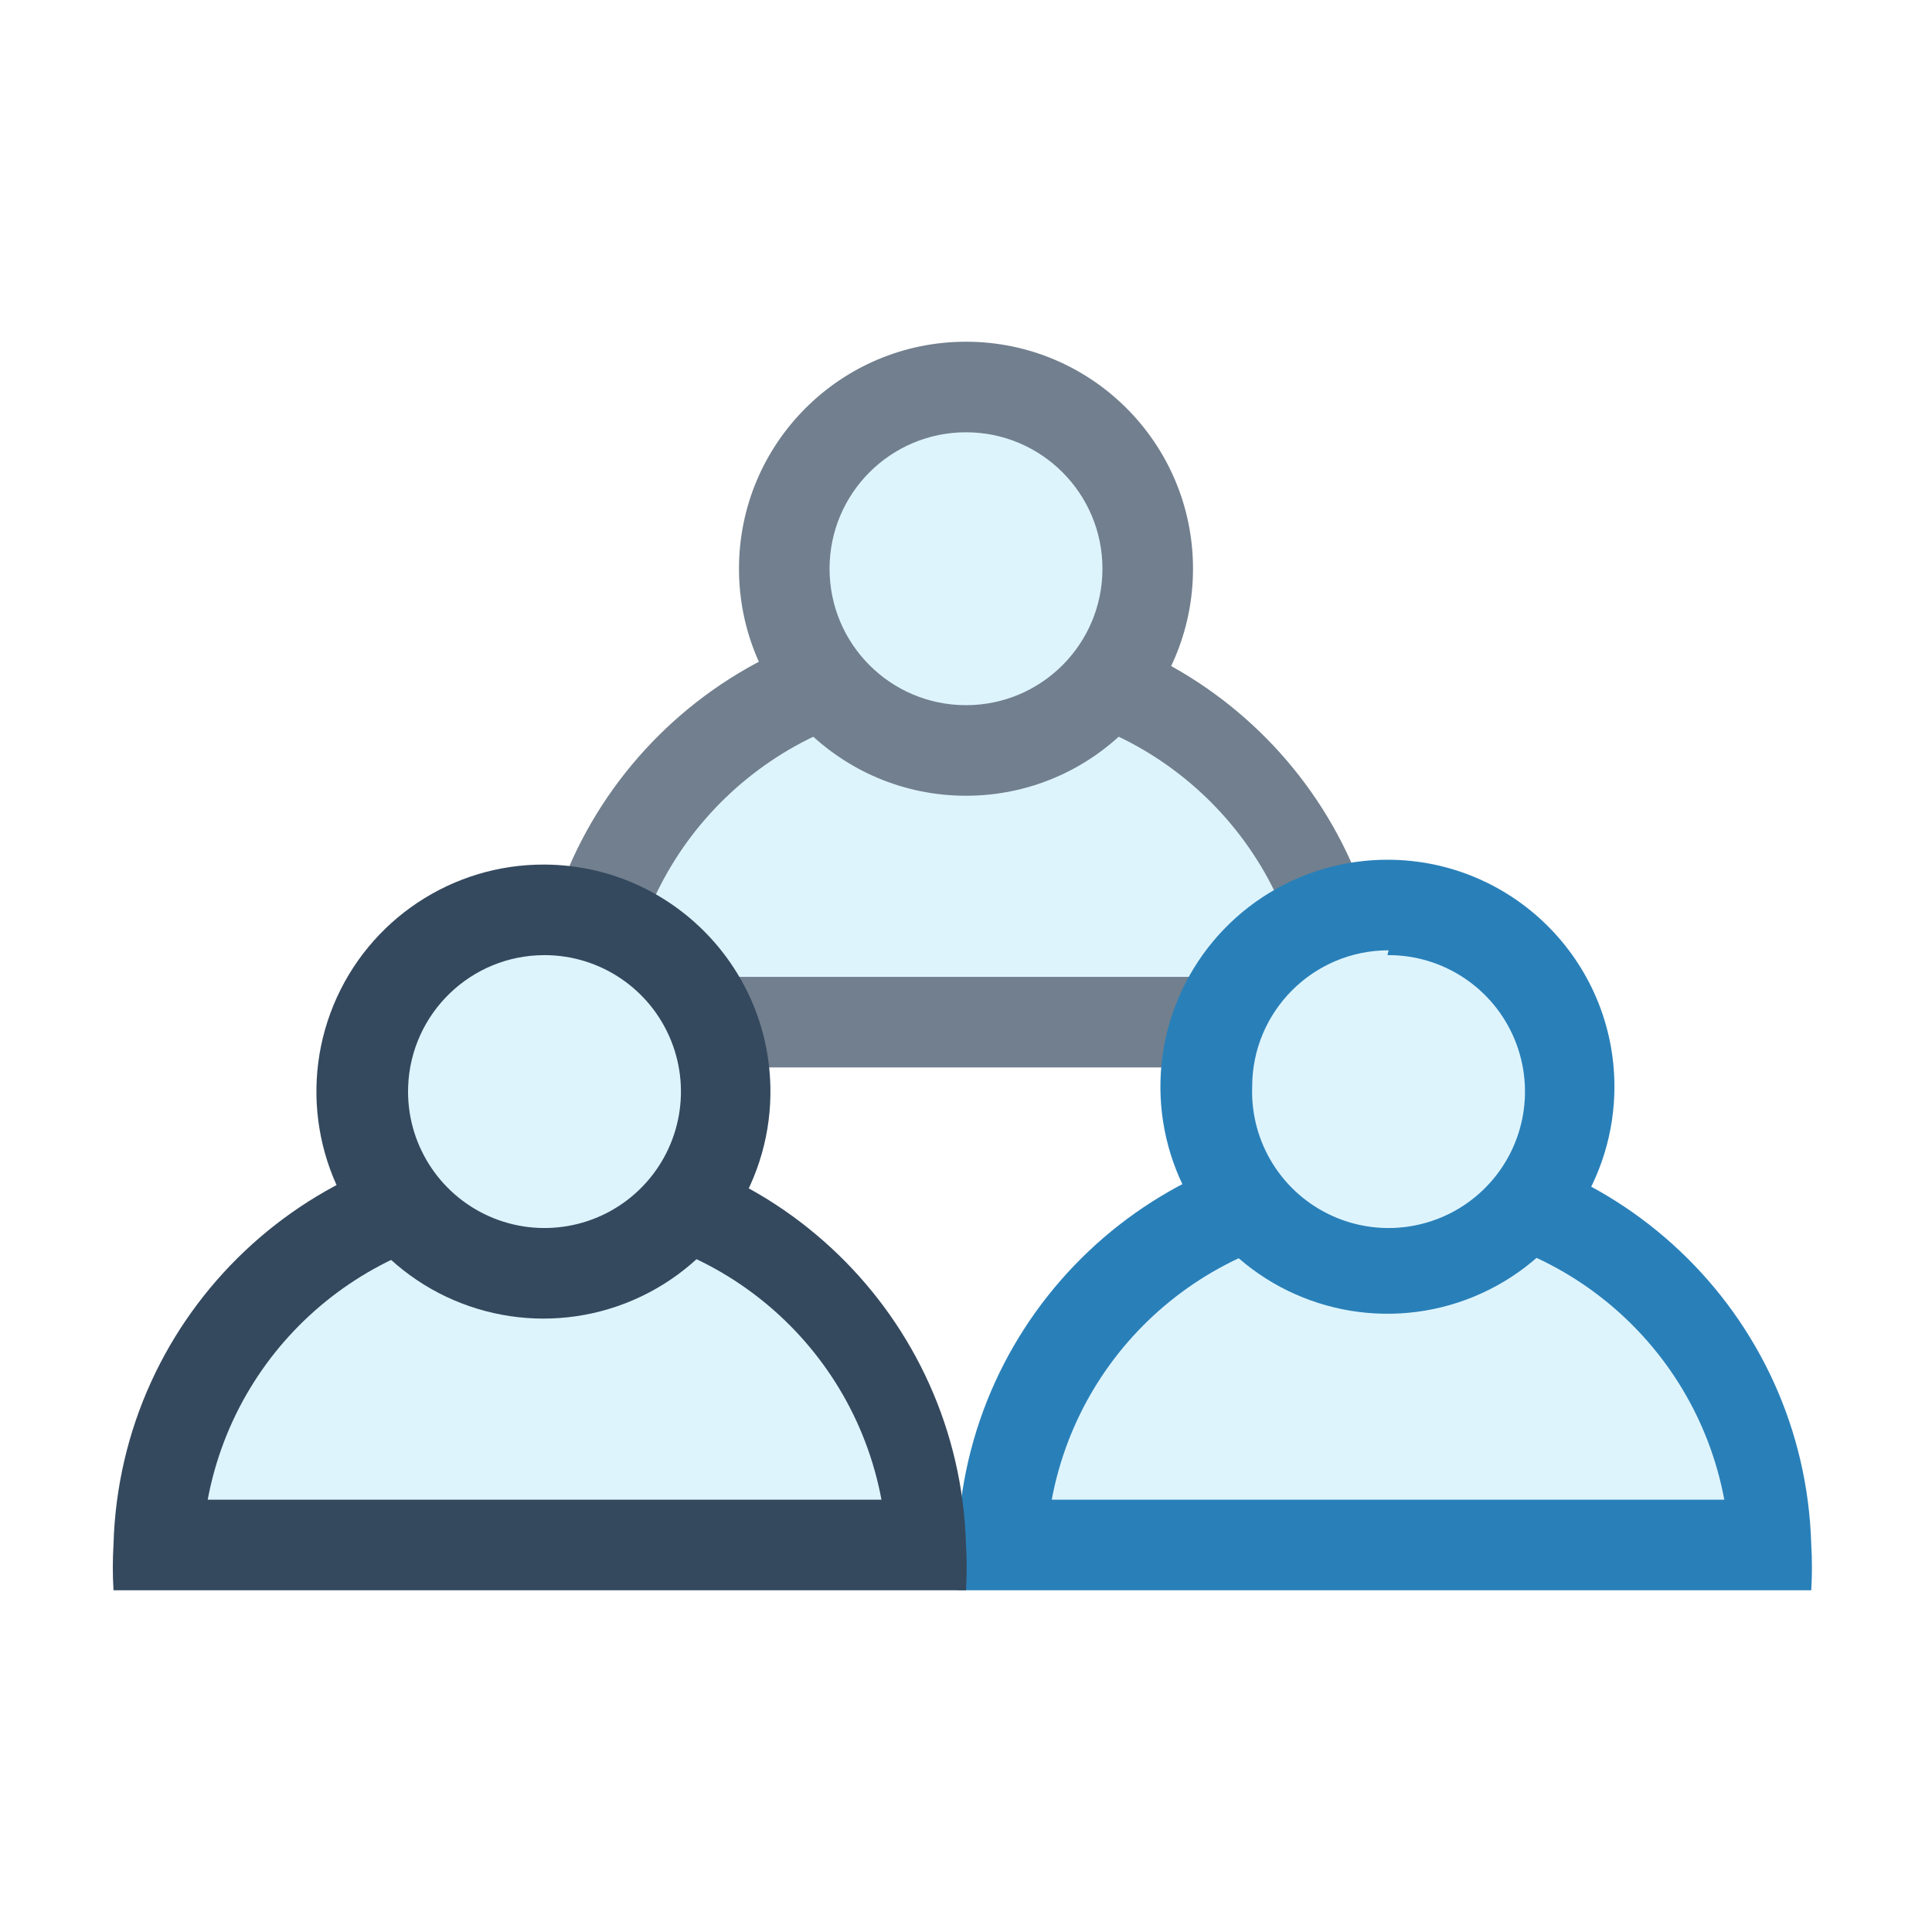
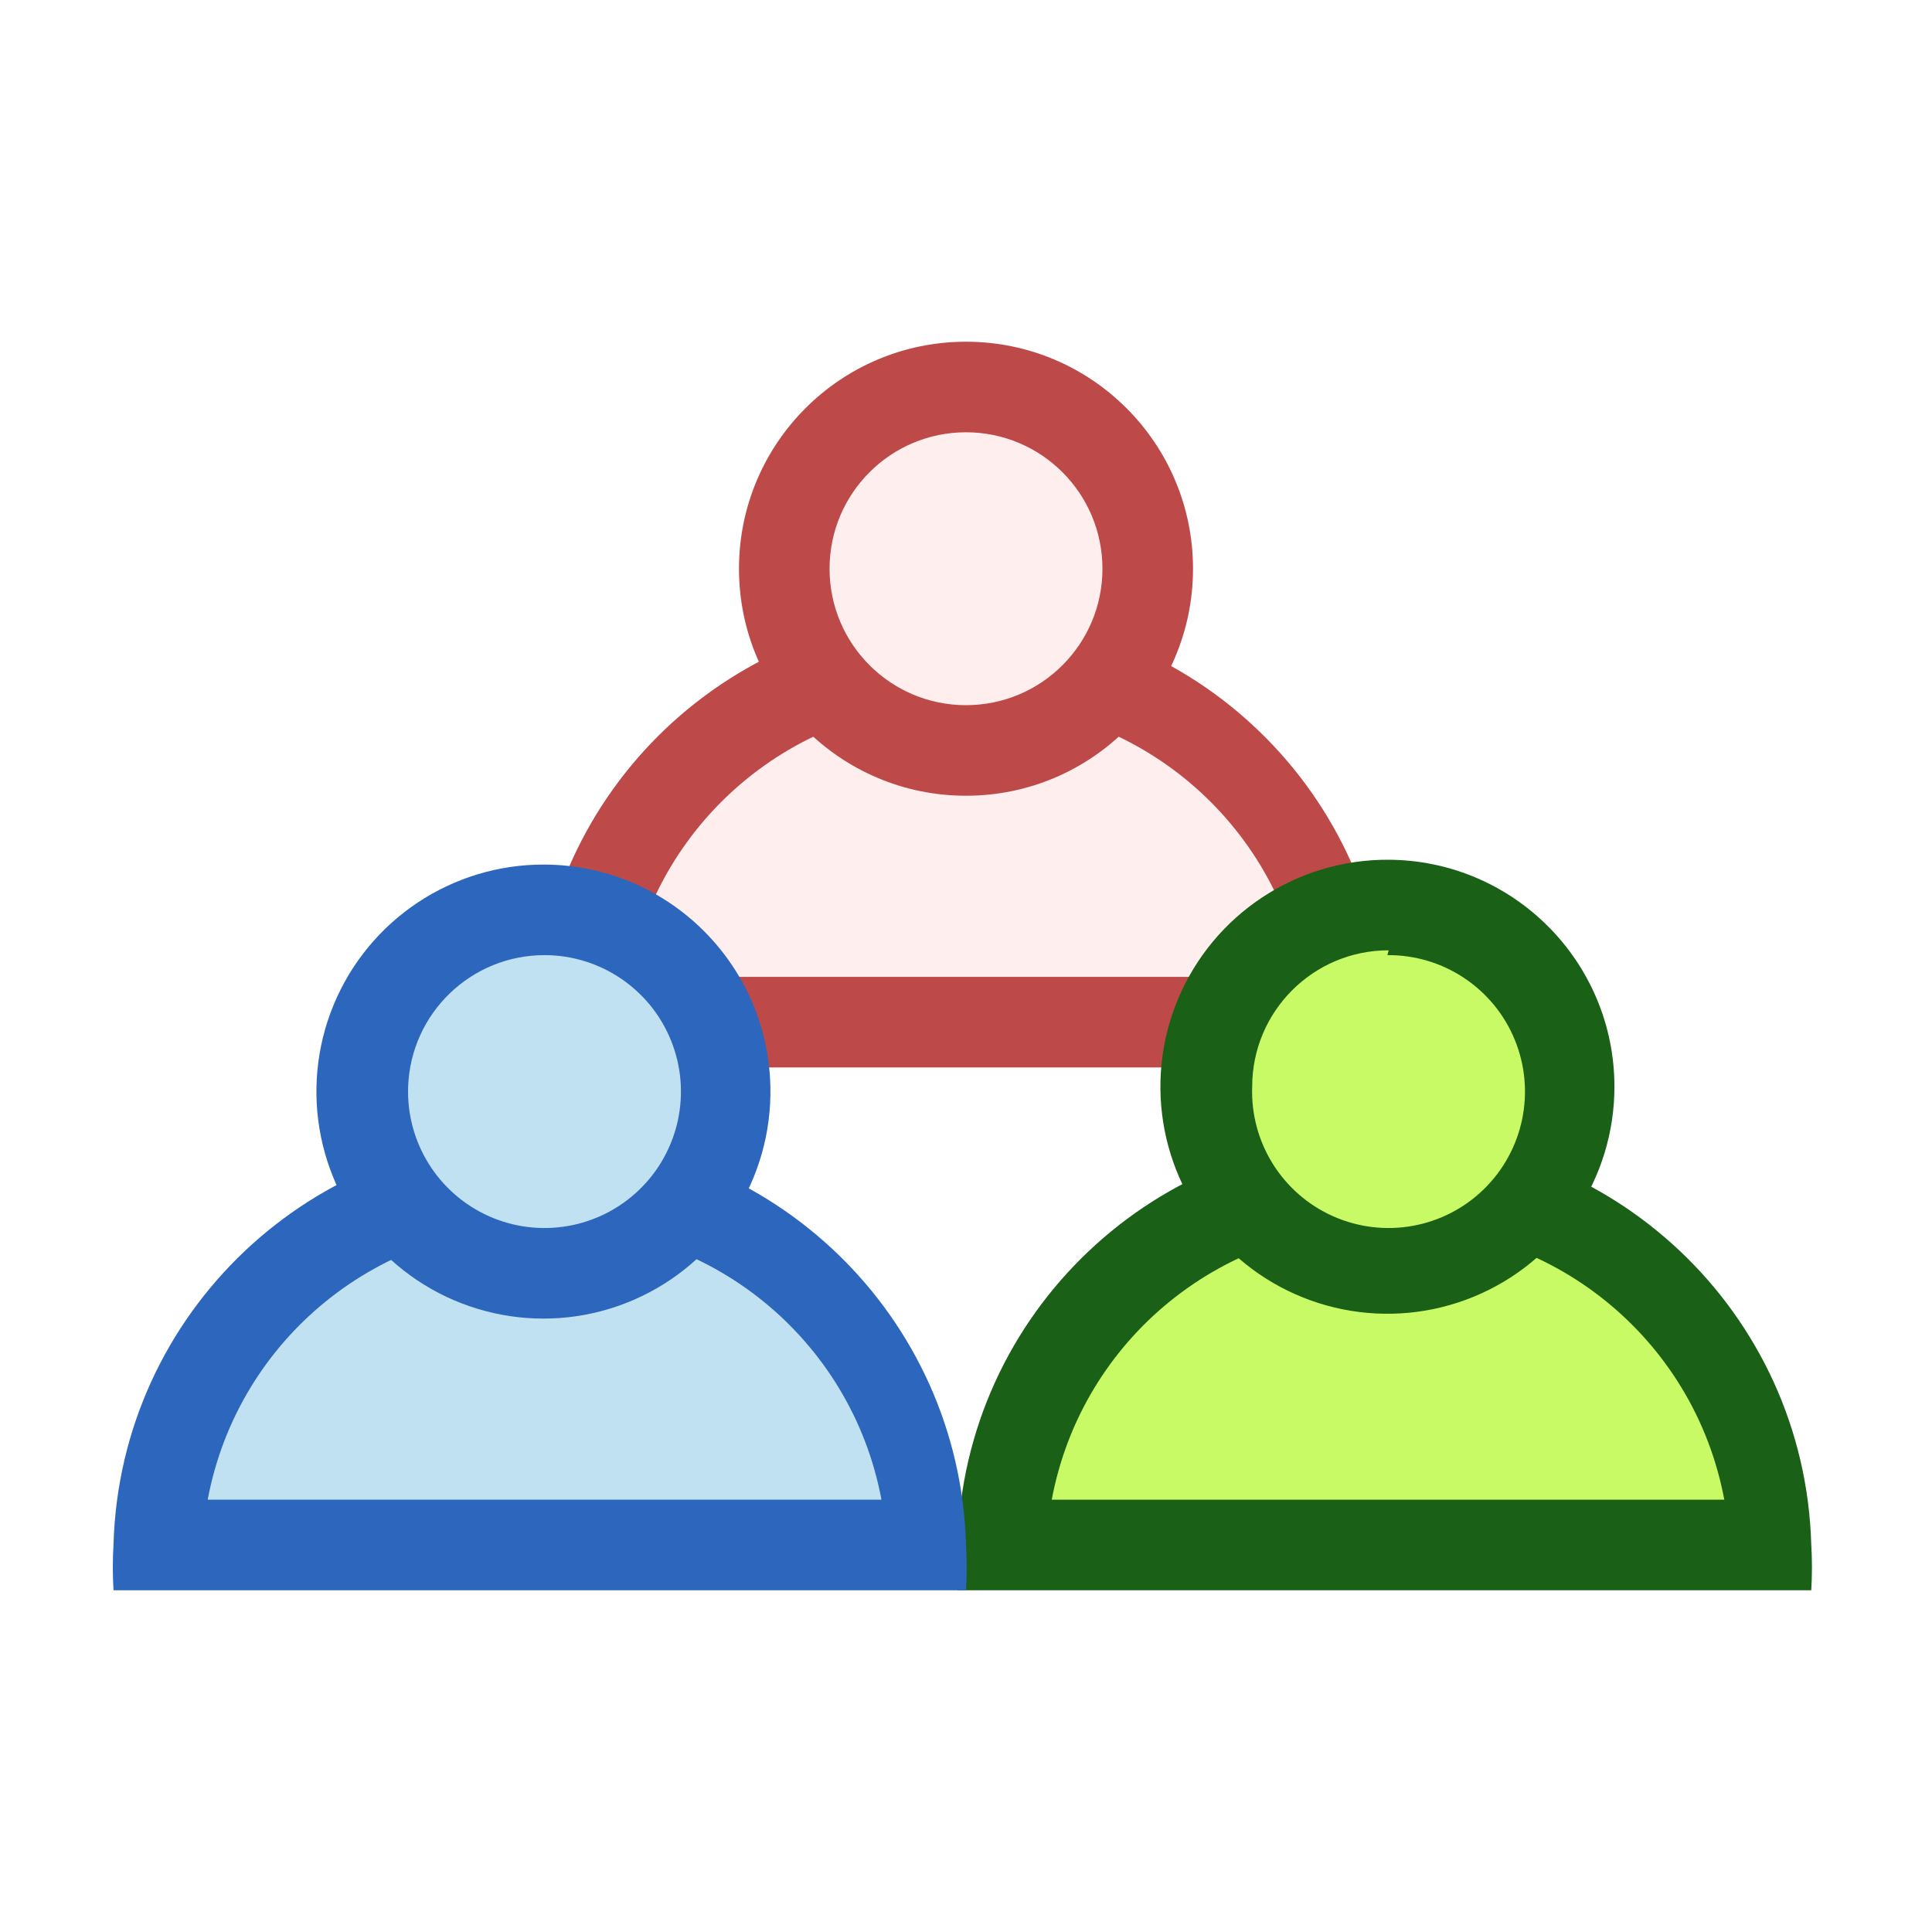
<svg xmlns="http://www.w3.org/2000/svg" viewBox="0 0 16 16">
  <defs>
-     <style>.cls-1{fill:#def4fd;}.cls-2{fill:#717f8e;}.cls-3{fill:#2980b9;}.cls-4{fill:#34495e;}</style>
+     <style>.cls-1{fill:#fee;}.cls-2{fill:#bd4949;}.cls-3{fill:#c7fa65;}.cls-4{fill:#1a6016;}.cls-5{fill:#bfe1f1;}.cls-6{fill:#2c66bd;}</style>
  </defs>
  <g id="_2" data-name="2">
    <path class="cls-1" d="M4.81,8.46A3.11,3.11,0,0,1,8,5.46a3.11,3.11,0,0,1,3.19,3H4.81Z" />
    <path class="cls-2" d="M8,5.83a2.77,2.77,0,0,1,2.79,2.26H5.21A2.77,2.77,0,0,1,8,5.83m0-.75A3.48,3.48,0,0,0,4.43,8.46a3.15,3.15,0,0,0,0,.38h7.06a3.15,3.15,0,0,0,0-.38A3.48,3.48,0,0,0,8,5.08Z" />
    <circle class="cls-1" cx="8" cy="4.71" r="1.5" />
    <path class="cls-2" d="M8,3.58A1.13,1.13,0,1,1,6.87,4.71,1.13,1.13,0,0,1,8,3.58m0-.75A1.88,1.88,0,1,0,9.88,4.71,1.88,1.88,0,0,0,8,2.83Z" />
-     <path class="cls-1" d="M8.3,12.79a3.11,3.11,0,0,1,3.19-3,3.11,3.11,0,0,1,3.19,3H8.3Z" />
-     <path class="cls-3" d="M11.49,10.16a2.77,2.77,0,0,1,2.79,2.26H8.71a2.77,2.77,0,0,1,2.79-2.26m0-.75a3.48,3.48,0,0,0-3.57,3.38,3.15,3.15,0,0,0,0,.38H15a3.18,3.18,0,0,0,0-.38,3.48,3.48,0,0,0-3.57-3.38Z" />
-     <circle class="cls-1" cx="11.49" cy="9.04" r="1.5" />
-     <path class="cls-3" d="M11.49,7.91A1.13,1.13,0,1,1,10.37,9a1.13,1.13,0,0,1,1.13-1.13m0-.75A1.88,1.88,0,1,0,13.37,9a1.88,1.88,0,0,0-1.88-1.88Z" />
-     <path class="cls-1" d="M1.31,12.79a3.11,3.11,0,0,1,3.19-3,3.11,3.11,0,0,1,3.19,3H1.31Z" />
-     <path class="cls-4" d="M4.51,10.16a2.77,2.77,0,0,1,2.79,2.26H1.72a2.77,2.77,0,0,1,2.79-2.26m0-.75A3.48,3.48,0,0,0,.94,12.79a3.18,3.18,0,0,0,0,.38H8a3.15,3.15,0,0,0,0-.38A3.48,3.48,0,0,0,4.51,9.41Z" />
-     <circle class="cls-1" cx="4.51" cy="9.04" r="1.5" />
-     <path class="cls-4" d="M4.51,7.91A1.13,1.13,0,1,1,3.38,9,1.13,1.13,0,0,1,4.51,7.91m0-.75A1.88,1.88,0,1,0,6.38,9,1.88,1.88,0,0,0,4.51,7.16Z" />
+     <path class="cls-3" d="M8.3,12.79a3.11,3.11,0,0,1,3.19-3,3.11,3.11,0,0,1,3.19,3H8.3Z" />
+     <path class="cls-4" d="M11.49,10.16a2.77,2.77,0,0,1,2.79,2.26H8.71a2.77,2.77,0,0,1,2.79-2.26m0-.75a3.48,3.48,0,0,0-3.57,3.38,3.15,3.15,0,0,0,0,.38H15a3.18,3.18,0,0,0,0-.38,3.48,3.48,0,0,0-3.57-3.38Z" />
+     <circle class="cls-3" cx="11.49" cy="9.04" r="1.5" />
+     <path class="cls-4" d="M11.49,7.91A1.13,1.13,0,1,1,10.37,9a1.13,1.13,0,0,1,1.13-1.13m0-.75A1.88,1.88,0,1,0,13.37,9a1.88,1.88,0,0,0-1.88-1.88Z" />
+     <path class="cls-5" d="M1.31,12.79a3.11,3.11,0,0,1,3.19-3,3.11,3.11,0,0,1,3.19,3H1.31Z" />
+     <path class="cls-6" d="M4.51,10.16a2.77,2.77,0,0,1,2.79,2.26H1.72a2.77,2.77,0,0,1,2.79-2.26m0-.75A3.48,3.48,0,0,0,.94,12.79a3.18,3.18,0,0,0,0,.38H8a3.15,3.15,0,0,0,0-.38A3.48,3.48,0,0,0,4.51,9.41Z" />
+     <circle class="cls-5" cx="4.51" cy="9.04" r="1.5" />
+     <path class="cls-6" d="M4.51,7.91A1.13,1.13,0,1,1,3.38,9,1.13,1.13,0,0,1,4.51,7.91m0-.75A1.88,1.88,0,1,0,6.38,9,1.88,1.88,0,0,0,4.51,7.16Z" />
  </g>
</svg>
